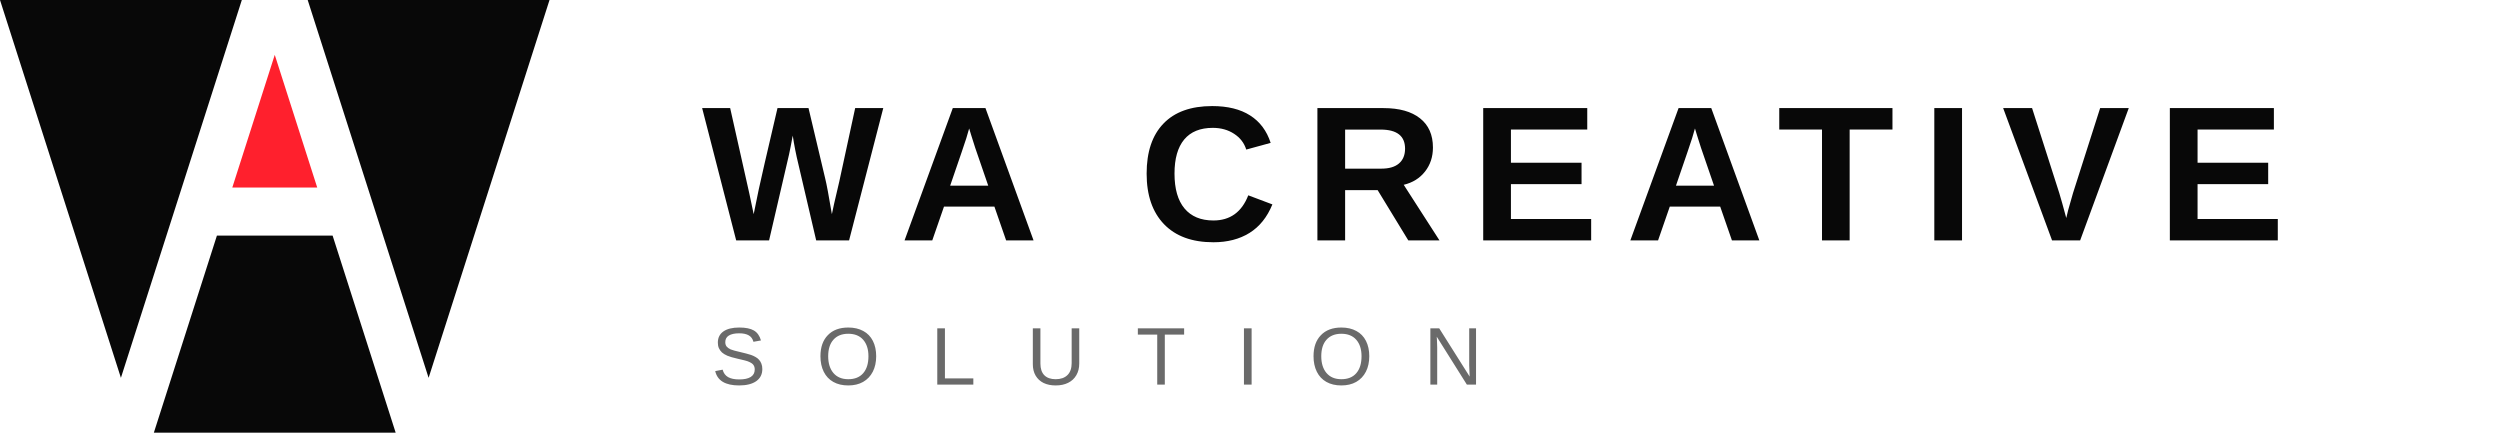
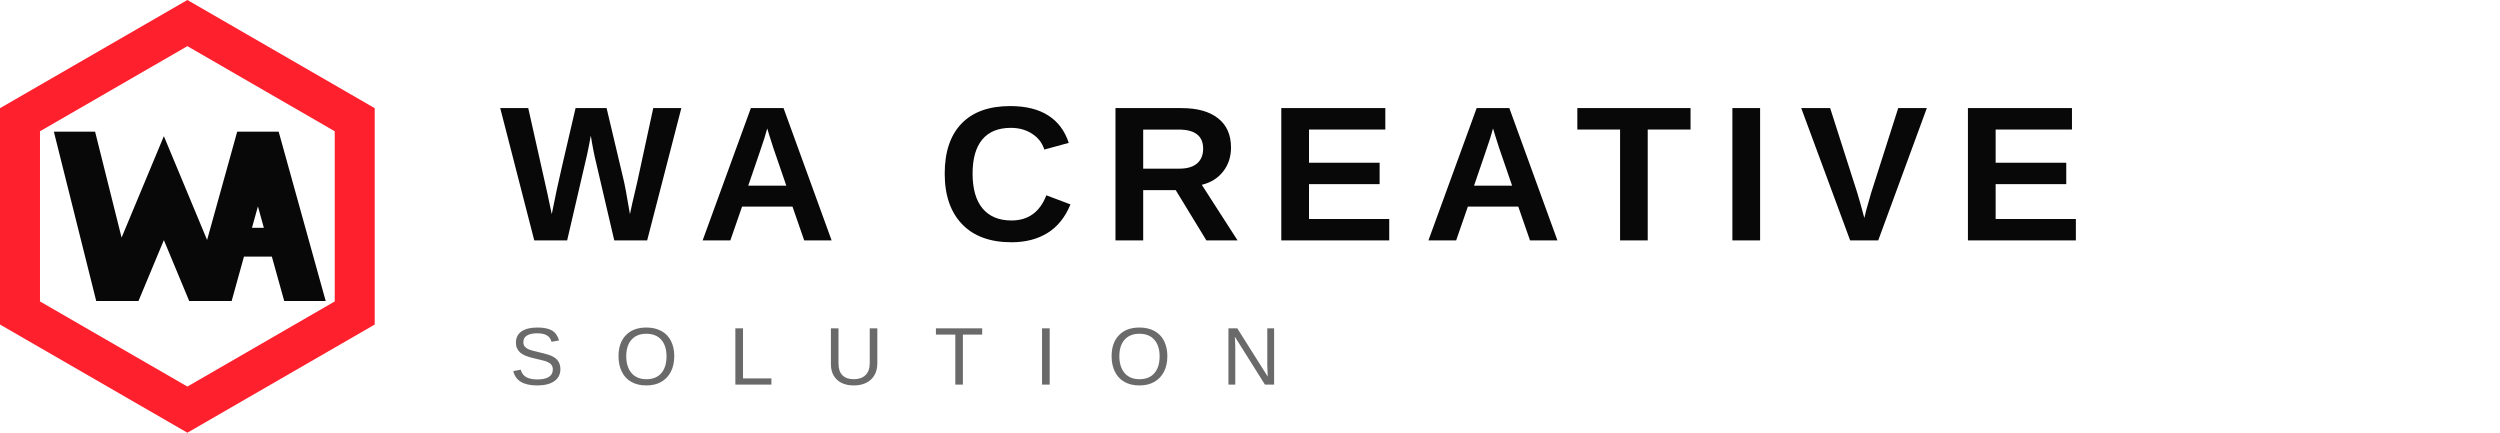
<svg xmlns="http://www.w3.org/2000/svg" viewBox="0 0 520 90" role="img" aria-label="WA Creative Solution">
-   <path fill="#080808" d="M0 0 L50.3 0 L25.15 78.59 Z M64 0 L114.3 0 L89.15 78.59 Z M45.12 49 L69.18 49 L82.3 90 L32 90 Z" />
-   <path fill="#FF202D" d="M57.15 11.41 L65.98 39 L48.32 39 Z" />
-   <text x="146" y="50" fill="#080808" font-family="Montserrat, Arial, sans-serif" font-weight="700" font-size="40" letter-spacing="5.6">WA CREATIVE</text>
-   <text x="148" y="80" fill="#080808" fill-opacity=".6" font-family="Poppins, Arial, sans-serif" font-weight="500" font-size="17" letter-spacing="10.5">SOLUTION</text>
+   <g transform="scale(0.9783)">
+     <path fill="#FF202D" d="M0.00 23.00 L39.84 0.00 L79.67 23.00 L79.67 69.00 L39.84 92.00 L0.00 69.00 Z M71.17 27.91 L39.84 9.81 L8.50 27.91 L8.50 64.09 L39.84 82.19 L71.17 64.09 Z" />
+     <path fill="#080808" d="M29.44 64.00 L20.46 64.00 L11.71 29.03 L11.46 28.00 L20.22 28.00 L25.85 50.52 L34.84 28.95 L44.03 51.02 L50.43 28.00 L59.25 28.00 L68.93 62.86 L69.25 64.00 L60.43 64.00 L57.80 54.56 L51.87 54.56 L49.25 64.00 L40.23 64.00 L34.84 51.05 Z M54.84 43.88 L53.57 48.44 L56.10 48.44 Z" />
+   </g>
+   <text x="104" y="50" fill="#080808" font-family="Montserrat, Arial, sans-serif" font-weight="700" font-size="40" letter-spacing="5.6">WA CREATIVE</text>
+   <text x="106" y="80" fill="#080808" fill-opacity=".6" font-family="Poppins, Arial, sans-serif" font-weight="500" font-size="17" letter-spacing="10.5">SOLUTION</text>
</svg>
